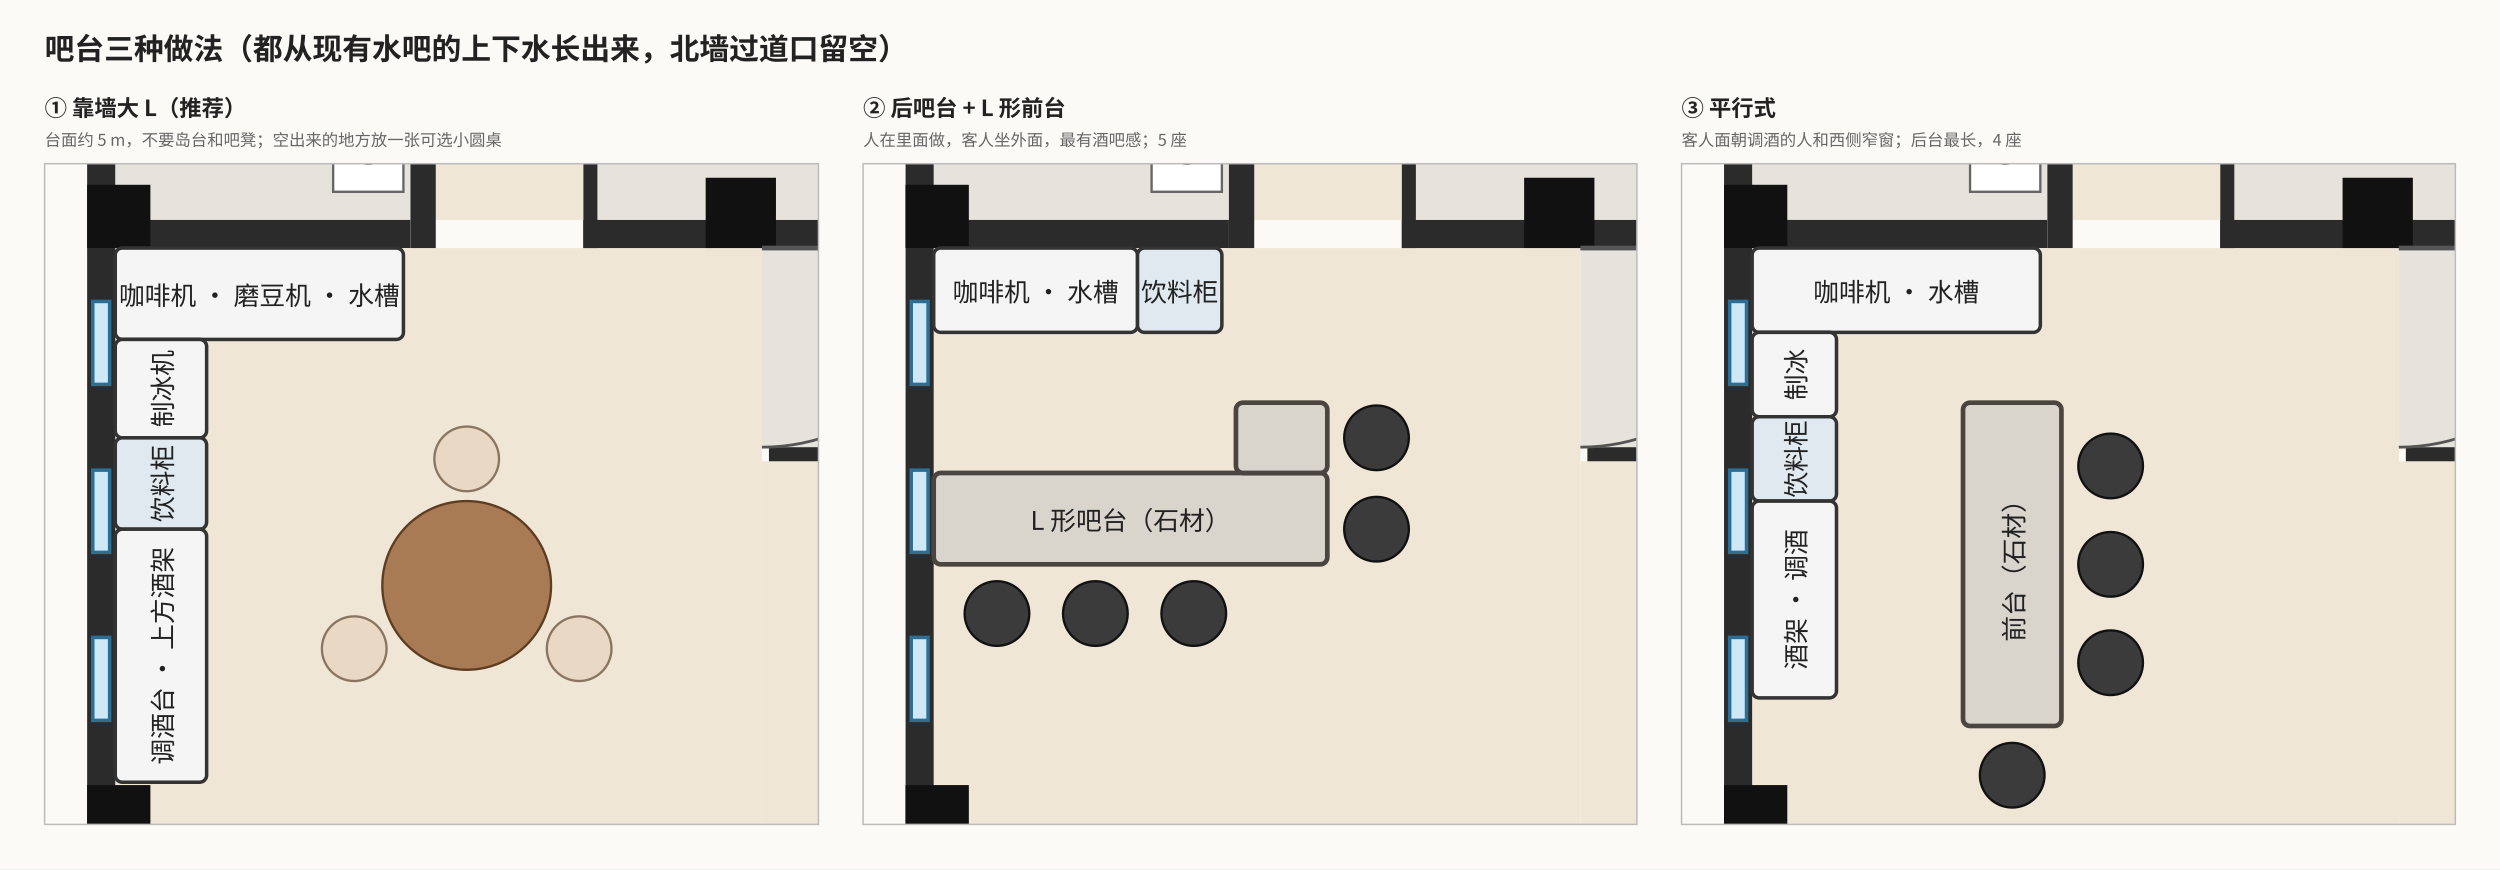
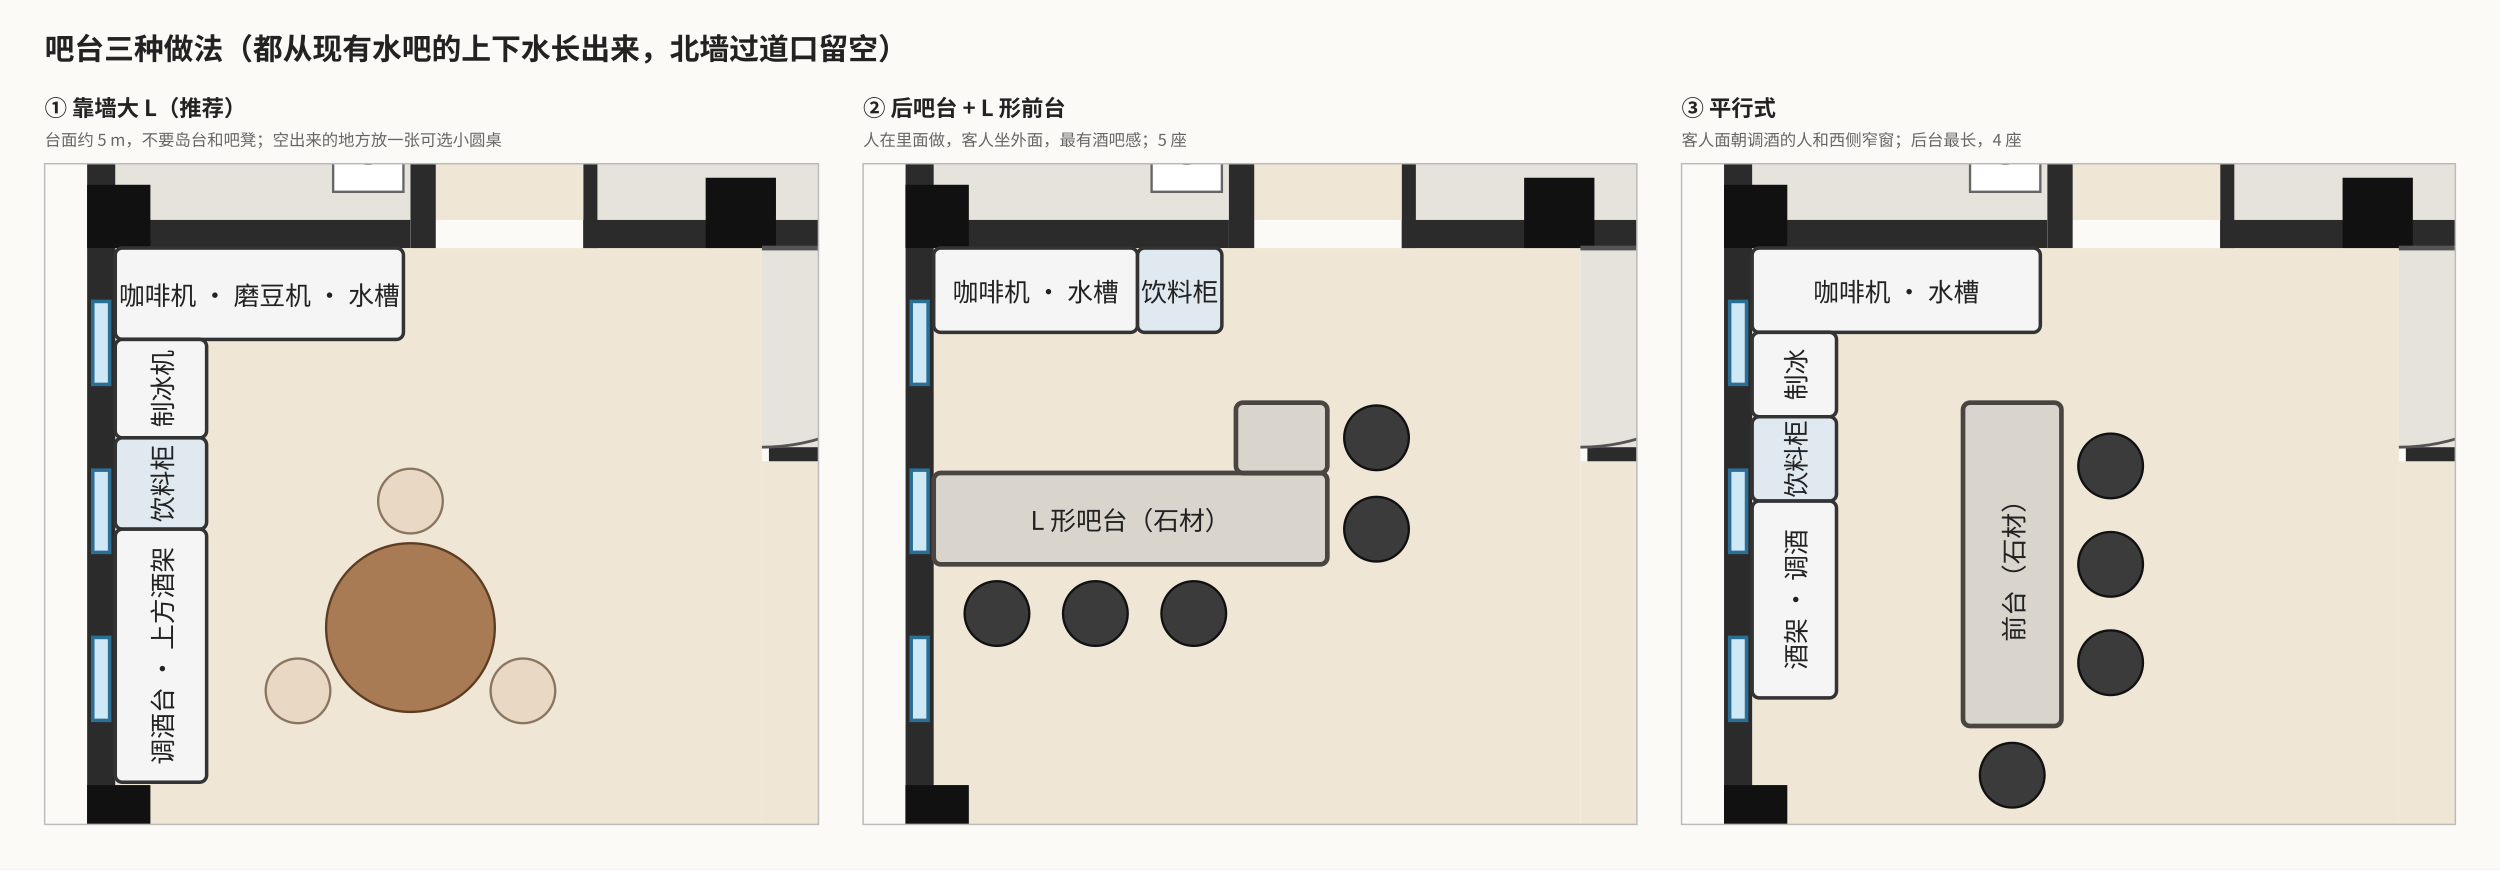
<svg xmlns="http://www.w3.org/2000/svg" viewBox="0 0 1680 584" width="1680" height="584">
  <style>
  .bg{fill:#fbfaf7}
  .floor{fill:#efe6d6}
  .annex{fill:#e6e3dc}
  .balcony{fill:#e3ece4;stroke:#7a8b7c;stroke-width:3}
  .platform{fill:#eeeeee;stroke:#9a9a9a;stroke-width:1;stroke-dasharray:4 3}
  .wall{fill:#2b2b2b}
  .column{fill:#111}
  .window{fill:#cfe8f6;stroke:#2b6f96;stroke-width:1.5}
  .glass{fill:#a9d6ef;stroke:#2b6f96;stroke-width:1}
  .door{fill:none;stroke:#555;stroke-width:1.2}
  .door-leaf{stroke:#555;stroke-width:2}
  .tread{stroke:#888;stroke-width:1}
  .lift{fill:none;stroke:#666;stroke-width:1}
  .fixture{fill:#fff;stroke:#666;stroke-width:1}
  .wood{fill:#a87b55;stroke:#5d3d22;stroke-width:1}
  .desk{fill:#7a5236;stroke:#3e2614;stroke-width:1.5}
  .soft{fill:#e9d8c4;stroke:#8a7660;stroke-width:1}
  .sofa{fill:#c9b79c;stroke:#7d6a50;stroke-width:1.5}
  .dark{fill:#3b3b3b;stroke:#111;stroke-width:1}
  .leather{fill:#6b4429;stroke:#3b2414;stroke-width:1}
  .box{fill:#eadcc3;stroke:#8a7660;stroke-width:1}
  .lamp{fill:#fff3c4;stroke:#b89a2e;stroke-width:1}
  .plant{fill:#9cc59a;stroke:#4f7d4c;stroke-width:1}
  .bar{fill:#f5f5f5;stroke:#333;stroke-width:1.5}
  .fridge{fill:#dfe9ef;stroke:#333;stroke-width:1.5}
  .counter{fill:#d9d4cc;stroke:#4a4540;stroke-width:2}
  .stool{fill:#3b3b3b;stroke:#111;stroke-width:1}
  .wall-new{fill:#4a4a4a;stroke:#222;stroke-width:1}
+   .z-foyer{fill:#b9b2a6;fill-opacity:.45;stroke:#8a8277;stroke-width:1;stroke-dasharray:3 2}
+   .sight{stroke:#c0392b;stroke-width:1.5;stroke-dasharray:5 4}
+   .mirror{fill:#e8f4fa;stroke:#59606a;stroke-width:1}
  .cabinet{fill:#fff;stroke:#555;stroke-width:1}
  .ghost{fill:none;stroke:#8a8a8a;stroke-width:1;stroke-dasharray:3 3}
  .speaker{fill:#8a5a34;stroke:#2b1a0e;stroke-width:1.5}
  .tv{fill:#111;stroke:#000}
  .z-bar{fill:#c8a165;fill-opacity:.12;stroke:#c8a165;stroke-width:1;stroke-dasharray:4 3}
  .z-rug{fill:#8d96a0;fill-opacity:.18;stroke:#8d96a0;stroke-width:1;stroke-dasharray:4 3}
  .z-work{fill:#7a5236;fill-opacity:.07;stroke:#7a5236;stroke-width:1;stroke-dasharray:4 3}
  .sound{fill:none;stroke:#c0392b;stroke-width:1;stroke-dasharray:3 3}
  .pencil-add{fill:#e67e22;stroke:#e67e22}
  .pencil-add-line{fill:none;stroke:#e67e22;stroke-width:2.5}
  .pencil-del{fill:none;stroke:#d62d20;stroke-width:2;stroke-dasharray:5 3}
  .pencil-x{stroke:#d62d20;stroke-width:2}
  text{font-family:"PingFang SC","Noto Sans CJK SC","WenQuanYi Zen Hei","Microsoft YaHei",sans-serif;fill:#222}
  .lbl{font-size:11px;text-anchor:middle;dominant-baseline:central}
  .lbl-inv{fill:#fff}
  .room{font-size:13px;font-weight:700;fill:#555;text-anchor:middle;dominant-baseline:central;letter-spacing:1px}
  .zone-lbl{font-size:12px;font-weight:600;text-anchor:middle;dominant-baseline:central;fill:#5a4a35}
  .pencil-lbl{font-size:11px;font-weight:600;fill:#c0392b;text-anchor:middle;dominant-baseline:central}
  .title{font-size:20px;font-weight:700}
  .panel-title{font-size:15px;font-weight:700}
  .note-c{font-size:11px;fill:#888;text-anchor:middle;dominant-baseline:central}
  .note{font-size:11px;fill:#666}
  .dim{stroke:#777;stroke-width:1;fill:none}
  .dim-txt{font-size:10px;fill:#555;text-anchor:middle;dominant-baseline:central}
</style>
  <rect class="bg" width="100%" height="100%" />
  <text class="title" x="30" y="40">吧台三种做法（都从现有水吧的上下水长出来，北墙过道口留空）</text>
  <text class="panel-title" x="30" y="78">① 靠墙大 L（推荐）</text>
  <text class="note" x="30" y="98">台面约 5 m，不要岛台和吧凳；空出来的地方放一张可选小圆桌</text>
  <svg x="30" y="110" width="520" height="444" viewBox="-18 192 330 282">
    <rect class="platform" x="0.0" y="798.0" width="291.0" height="60.0" rx="0" />
    <text class="lbl" x="144.0" y="828.0">空调平台</text>
    <polygon class="balcony" points="291.0,858.0 291.0,654.0 618.0,654.0 618.0,330.0 690.0,330.0 690.0,858.0" />
    <text class="room" x="516.0" y="798.0">L 形阳台（朝南）≈ 29 ㎡</text>
    <rect class="floor" x="12.0" y="228.0" width="276.0" height="552.0" rx="0" />
    <rect class="floor" x="288.0" y="319.0" width="318.0" height="323.0" rx="0" />
    <rect class="floor" x="138.0" y="78.0" width="73.8" height="138.0" rx="0" />
    <rect class="annex" x="12.0" y="12.0" width="126.0" height="204.0" rx="0" />
    <rect class="annex" x="217.8" y="12.0" width="151.2" height="204.0" rx="0" />
    <rect class="annex" x="138.0" y="12.0" width="79.8" height="60.0" rx="0" />
    <rect class="annex" x="288.0" y="228.0" width="87.0" height="85.0" rx="0" />
    <rect class="annex" x="375.0" y="216.0" width="231.0" height="97.0" rx="0" />
    <rect class="annex" x="519.0" y="12.0" width="87.0" height="204.0" rx="0" />
    <rect class="annex" x="379.8" y="12.0" width="139.2" height="78.0" rx="0" />
    <rect class="annex" x="375.0" y="96.0" width="138.0" height="114.0" rx="0" />
    <line class="tread" x1="379.8" y1="90.0" x2="379.8" y2="12.0" />
    <line class="tread" x1="396.6" y1="90.0" x2="396.6" y2="12.0" />
    <line class="tread" x1="413.4" y1="90.0" x2="413.4" y2="12.0" />
    <line class="tread" x1="430.2" y1="90.0" x2="430.2" y2="12.0" />
    <line class="tread" x1="447.0" y1="90.0" x2="447.0" y2="12.0" />
    <line class="tread" x1="463.8" y1="90.0" x2="463.8" y2="12.0" />
    <line class="tread" x1="480.6" y1="90.0" x2="480.6" y2="12.0" />
    <line class="tread" x1="497.4" y1="90.0" x2="497.4" y2="12.0" />
    <line class="tread" x1="514.2" y1="90.0" x2="514.2" y2="12.0" />
    <line class="tread" x1="523.8" y1="204.0" x2="597.0" y2="204.0" />
    <line class="tread" x1="523.8" y1="187.2" x2="597.0" y2="187.2" />
    <line class="tread" x1="523.8" y1="170.4" x2="597.0" y2="170.4" />
    <line class="tread" x1="523.8" y1="153.6" x2="597.0" y2="153.6" />
    <line class="tread" x1="523.8" y1="136.8" x2="597.0" y2="136.8" />
    <line class="tread" x1="523.8" y1="120.0" x2="597.0" y2="120.0" />
    <line class="tread" x1="523.8" y1="103.2" x2="597.0" y2="103.2" />
    <text class="lbl" x="560.4" y="151.2">楼梯 ↓</text>
    <rect class="lift" x="393.0" y="111.0" width="102.0" height="84.0" rx="0" />
    <line class="lift" x1="393.0" y1="111.0" x2="495.0" y2="195.0" />
    <line class="lift" x1="393.0" y1="195.0" x2="495.0" y2="111.0" />
    <text class="room" x="444.0" y="153.0">电梯</text>
    <circle class="fixture" cx="54.0" cy="177.0" r="8.4" />
    <rect class="fixture" x="105.0" y="144.0" width="30.0" height="60.0" rx="0" />
    <ellipse class="fixture" cx="120.0" cy="174.0" rx="10.2" ry="18.0" />
    <rect class="fixture" x="16.8" y="81.0" width="46.2" height="48.0" rx="10" />
    <ellipse class="fixture" cx="54.0" cy="42.0" rx="21.6" ry="15.6" />
    <rect class="wall" x="0.0" y="0.0" width="12.0" height="798.0" rx="0" />
    <rect class="wall" x="0.0" y="780.0" width="291.0" height="18.0" rx="0" />
    <rect class="wall" x="279.0" y="642.0" width="12.0" height="156.0" rx="0" />
    <rect class="wall" x="279.0" y="642.0" width="339.0" height="12.0" rx="0" />
    <rect class="wall" x="606.0" y="0.0" width="12.0" height="654.0" rx="0" />
    <rect class="wall" x="0.0" y="0.0" width="618.0" height="12.0" rx="0" />
    <rect class="wall" x="12.0" y="216.0" width="126.0" height="12.0" rx="0" />
    <rect class="wall" x="138.0" y="129.0" width="10.8" height="99.0" rx="0" />
    <rect class="wall" x="138.0" y="72.0" width="10.8" height="15.0" rx="0" />
    <rect class="wall" x="129.0" y="12.0" width="9.0" height="60.0" rx="0" />
    <rect class="wall" x="12.0" y="135.0" width="126.0" height="3.0" rx="0" />
    <rect class="wall" x="12.0" y="72.0" width="75.0" height="6.0" rx="0" />
    <rect class="wall" x="123.0" y="72.0" width="15.0" height="6.0" rx="0" />
    <rect class="wall" x="138.0" y="72.0" width="7.2" height="6.0" rx="0" />
    <rect class="wall" x="187.2" y="72.0" width="30.6" height="6.0" rx="0" />
    <rect class="wall" x="211.8" y="72.0" width="6.0" height="156.0" rx="0" />
    <rect class="wall" x="211.8" y="216.0" width="163.2" height="12.0" rx="0" />
    <rect class="wall" x="369.0" y="12.0" width="6.0" height="216.0" rx="0" />
    <rect class="wall" x="375.0" y="210.0" width="33.0" height="6.0" rx="0" />
    <rect class="wall" x="462.0" y="210.0" width="57.0" height="6.0" rx="0" />
    <rect class="wall" x="513.0" y="90.0" width="6.0" height="126.0" rx="0" />
    <rect class="wall" x="375.0" y="90.0" width="144.0" height="6.0" rx="0" />
    <rect class="wall" x="291.0" y="313.0" width="315.0" height="6.0" rx="0" />
    <rect class="column" x="0.0" y="738.0" width="27.0" height="27.0" rx="0" />
    <rect class="column" x="0.0" y="457.2" width="27.0" height="30.6" rx="0" />
    <rect class="column" x="0.0" y="201.0" width="27.0" height="27.0" rx="0" />
    <rect class="column" x="273.0" y="738.0" width="27.0" height="27.0" rx="0" />
    <rect class="column" x="594.0" y="630.0" width="24.0" height="27.0" rx="0" />
    <rect class="column" x="594.0" y="457.2" width="24.0" height="30.6" rx="0" />
    <rect class="column" x="594.0" y="201.0" width="24.0" height="24.0" rx="0" />
    <rect class="column" x="264.0" y="198.0" width="30.0" height="30.0" rx="0" />
    <rect class="window" x="2.4" y="594.0" width="7.2" height="36.0" rx="0" />
    <rect class="window" x="2.4" y="524.4" width="7.2" height="34.2" rx="0" />
    <rect class="window" x="2.4" y="394.2" width="7.2" height="35.4" rx="0" />
    <rect class="window" x="2.4" y="322.8" width="7.2" height="35.1" rx="0" />
    <rect class="window" x="2.4" y="250.8" width="7.2" height="35.4" rx="0" />
    <rect class="window" x="67.8" y="784.8" width="33.6" height="8.4" rx="0" />
    <rect class="window" x="140.4" y="784.8" width="34.2" height="8.4" rx="0" />
    <rect class="window" x="209.4" y="784.8" width="34.2" height="8.4" rx="0" />
    <rect class="window" x="608.4" y="544.2" width="7.2" height="35.4" rx="0" />
    <rect class="window" x="608.4" y="496.5" width="7.2" height="35.7" rx="0" />
    <rect class="window" x="608.4" y="390.6" width="7.2" height="35.4" rx="0" />
    <rect class="window" x="608.4" y="342.9" width="7.2" height="35.7" rx="0" />
    <rect class="glass" x="297.0" y="644.4" width="114.0" height="7.2" rx="0" />
    <text class="note-c" x="354.0" y="666.6">落地玻璃</text>
    <rect class="glass" x="498.0" y="644.4" width="96.0" height="7.2" rx="0" />
    <text class="note-c" x="546.0" y="666.6">落地玻璃</text>
    <rect class="floor" x="411.0" y="642.0" width="87.0" height="12.0" rx="0" />
    <line class="door-leaf" x1="411.0" y1="642.0" x2="411.0" y2="598.5" />
    <path class="door" d="M 411.0 598.5 A 43.5 43.5 0 0 1 454.5 642.0" />
    <line class="door-leaf" x1="498.0" y1="642.0" x2="498.0" y2="598.5" />
    <path class="door" d="M 498.0 598.5 A 43.5 43.5 0 0 0 454.5 642.0" />
    <line class="door-leaf" x1="148.8" y1="87.0" x2="190.8" y2="87.0" />
    <path class="door" d="M 190.8 87.0 A 42.0 42.0 0 0 1 148.8 129.0" />
    <line class="door-leaf" x1="87.0" y1="72.0" x2="87.0" y2="36.0" />
    <path class="door" d="M 87.0 36.0 A 36.0 36.0 0 0 1 123.0 72.0" />
    <line class="door-leaf" x1="145.2" y1="72.0" x2="145.2" y2="30.0" />
    <path class="door" d="M 145.2 30.0 A 42.0 42.0 0 0 1 187.2 72.0" />
    <line class="door-leaf" x1="288.0" y1="228.0" x2="373.0" y2="228.0" />
    <path class="door" d="M 373.0 228.0 A 85.0 85.0 0 0 1 288.0 313.0" />
    <rect class="cabinet" x="367.8" y="291.3" width="141.6" height="21.7" rx="0" />
    <line class="lift" x1="367.8" y1="291.3" x2="509.4" y2="313.0" />
    <line class="lift" x1="367.8" y1="313.0" x2="509.4" y2="291.3" />
    <rect class="cabinet" x="12.0" y="678.6" width="25.8" height="57.0" rx="0" />
    <line class="lift" x1="12.0" y1="678.6" x2="37.8" y2="735.6" />
    <line class="lift" x1="12.0" y1="735.6" x2="37.8" y2="678.6" />
    <text class="room" x="108.0" y="99.0">卫生间</text>
    <text class="lbl" x="177.0" y="144.0">过道</text>
    <text class="room" x="294.0" y="114.0">储藏间</text>
    <text class="room" x="330.0" y="267.0">前室</text>
    <text class="lbl" x="438.0" y="302.2">玄关柜</text>
    <rect class="bar" x="12.0" y="228.0" width="123.0" height="39.0" rx="3" />
    <text class="lbl" x="73.5" y="247.5">咖啡机 · 磨豆机 · 水槽</text>
    <rect class="bar" x="12.0" y="267.0" width="39.0" height="42.0" rx="3" />
    <text class="lbl" x="31.5" y="288.0" transform="rotate(-90 31.5 288.0)">制冰机</text>
    <rect class="fridge" x="12.0" y="309.0" width="39.0" height="39.0" rx="3" />
    <text class="lbl" x="31.5" y="328.5" transform="rotate(-90 31.5 328.5)">饮料柜</text>
    <rect class="bar" x="12.0" y="348.0" width="39.0" height="108.0" rx="3" />
    <text class="lbl" x="31.5" y="402.0" transform="rotate(-90 31.5 402.0)">调酒台 · 上方酒架</text>
-     <circle class="wood" cx="162.0" cy="372.0" r="36.0" />
-     <circle class="soft" cx="162.0" cy="318.0" r="13.8" />
-     <circle class="soft" cx="114.0" cy="399.0" r="13.8" />
-     <circle class="soft" cx="210.0" cy="399.0" r="13.8" />
+     <circle class="wood" cx="138.0" cy="390.0" r="36.0" />
+     <circle class="soft" cx="138.0" cy="336.0" r="13.8" />
+     <circle class="soft" cx="90.0" cy="417.0" r="13.8" />
+     <circle class="soft" cx="186.0" cy="417.0" r="13.8" />
  </svg>
  <rect x="30" y="110" width="520" height="444" fill="none" stroke="#bbb" />
  <text class="panel-title" x="580" y="78">② 后吧台 + L 形前台</text>
  <text class="note" x="580" y="98">人在里面做，客人坐外面，最有酒吧感；5 座</text>
  <svg x="580" y="110" width="520" height="444" viewBox="-18 192 330 282">
    <rect class="platform" x="0.0" y="798.0" width="291.0" height="60.0" rx="0" />
    <text class="lbl" x="144.0" y="828.0">空调平台</text>
    <polygon class="balcony" points="291.0,858.0 291.0,654.0 618.0,654.0 618.0,330.0 690.0,330.0 690.0,858.0" />
    <text class="room" x="516.0" y="798.0">L 形阳台（朝南）≈ 29 ㎡</text>
    <rect class="floor" x="12.0" y="228.0" width="276.0" height="552.0" rx="0" />
    <rect class="floor" x="288.0" y="319.0" width="318.0" height="323.0" rx="0" />
    <rect class="floor" x="138.0" y="78.0" width="73.8" height="138.0" rx="0" />
    <rect class="annex" x="12.0" y="12.0" width="126.0" height="204.0" rx="0" />
    <rect class="annex" x="217.8" y="12.0" width="151.2" height="204.0" rx="0" />
    <rect class="annex" x="138.0" y="12.0" width="79.8" height="60.0" rx="0" />
    <rect class="annex" x="288.0" y="228.0" width="87.0" height="85.0" rx="0" />
    <rect class="annex" x="375.0" y="216.0" width="231.0" height="97.0" rx="0" />
    <rect class="annex" x="519.0" y="12.0" width="87.0" height="204.0" rx="0" />
    <rect class="annex" x="379.8" y="12.0" width="139.2" height="78.0" rx="0" />
    <rect class="annex" x="375.0" y="96.0" width="138.0" height="114.0" rx="0" />
    <line class="tread" x1="379.8" y1="90.0" x2="379.8" y2="12.0" />
    <line class="tread" x1="396.6" y1="90.0" x2="396.6" y2="12.0" />
    <line class="tread" x1="413.4" y1="90.0" x2="413.4" y2="12.0" />
    <line class="tread" x1="430.2" y1="90.0" x2="430.2" y2="12.0" />
    <line class="tread" x1="447.0" y1="90.0" x2="447.0" y2="12.0" />
    <line class="tread" x1="463.8" y1="90.0" x2="463.8" y2="12.0" />
    <line class="tread" x1="480.6" y1="90.0" x2="480.6" y2="12.0" />
    <line class="tread" x1="497.4" y1="90.0" x2="497.4" y2="12.0" />
    <line class="tread" x1="514.2" y1="90.0" x2="514.2" y2="12.0" />
    <line class="tread" x1="523.8" y1="204.0" x2="597.0" y2="204.0" />
    <line class="tread" x1="523.8" y1="187.2" x2="597.0" y2="187.2" />
    <line class="tread" x1="523.8" y1="170.4" x2="597.0" y2="170.4" />
    <line class="tread" x1="523.8" y1="153.6" x2="597.0" y2="153.6" />
    <line class="tread" x1="523.8" y1="136.8" x2="597.0" y2="136.8" />
    <line class="tread" x1="523.8" y1="120.0" x2="597.0" y2="120.0" />
    <line class="tread" x1="523.8" y1="103.2" x2="597.0" y2="103.2" />
    <text class="lbl" x="560.4" y="151.2">楼梯 ↓</text>
    <rect class="lift" x="393.0" y="111.0" width="102.0" height="84.0" rx="0" />
    <line class="lift" x1="393.0" y1="111.0" x2="495.0" y2="195.0" />
    <line class="lift" x1="393.0" y1="195.0" x2="495.0" y2="111.0" />
    <text class="room" x="444.0" y="153.0">电梯</text>
    <circle class="fixture" cx="54.0" cy="177.0" r="8.4" />
    <rect class="fixture" x="105.0" y="144.0" width="30.0" height="60.0" rx="0" />
    <ellipse class="fixture" cx="120.0" cy="174.0" rx="10.2" ry="18.0" />
    <rect class="fixture" x="16.8" y="81.0" width="46.2" height="48.0" rx="10" />
    <ellipse class="fixture" cx="54.0" cy="42.0" rx="21.6" ry="15.6" />
    <rect class="wall" x="0.0" y="0.0" width="12.0" height="798.0" rx="0" />
    <rect class="wall" x="0.0" y="780.0" width="291.0" height="18.0" rx="0" />
    <rect class="wall" x="279.0" y="642.0" width="12.0" height="156.0" rx="0" />
    <rect class="wall" x="279.0" y="642.0" width="339.0" height="12.0" rx="0" />
    <rect class="wall" x="606.0" y="0.0" width="12.0" height="654.0" rx="0" />
    <rect class="wall" x="0.0" y="0.0" width="618.0" height="12.0" rx="0" />
    <rect class="wall" x="12.0" y="216.0" width="126.0" height="12.0" rx="0" />
    <rect class="wall" x="138.0" y="129.0" width="10.8" height="99.0" rx="0" />
    <rect class="wall" x="138.0" y="72.0" width="10.8" height="15.0" rx="0" />
    <rect class="wall" x="129.0" y="12.0" width="9.0" height="60.0" rx="0" />
    <rect class="wall" x="12.0" y="135.0" width="126.0" height="3.0" rx="0" />
    <rect class="wall" x="12.0" y="72.0" width="75.0" height="6.0" rx="0" />
    <rect class="wall" x="123.0" y="72.0" width="15.0" height="6.0" rx="0" />
    <rect class="wall" x="138.0" y="72.0" width="7.2" height="6.0" rx="0" />
    <rect class="wall" x="187.2" y="72.0" width="30.6" height="6.0" rx="0" />
    <rect class="wall" x="211.8" y="72.0" width="6.0" height="156.0" rx="0" />
    <rect class="wall" x="211.8" y="216.0" width="163.2" height="12.0" rx="0" />
    <rect class="wall" x="369.0" y="12.0" width="6.0" height="216.0" rx="0" />
    <rect class="wall" x="375.0" y="210.0" width="33.0" height="6.0" rx="0" />
    <rect class="wall" x="462.0" y="210.0" width="57.0" height="6.0" rx="0" />
    <rect class="wall" x="513.0" y="90.0" width="6.0" height="126.0" rx="0" />
    <rect class="wall" x="375.0" y="90.0" width="144.0" height="6.0" rx="0" />
    <rect class="wall" x="291.0" y="313.0" width="315.0" height="6.0" rx="0" />
    <rect class="column" x="0.0" y="738.0" width="27.0" height="27.0" rx="0" />
    <rect class="column" x="0.0" y="457.2" width="27.0" height="30.6" rx="0" />
    <rect class="column" x="0.0" y="201.0" width="27.0" height="27.0" rx="0" />
    <rect class="column" x="273.0" y="738.0" width="27.0" height="27.0" rx="0" />
    <rect class="column" x="594.0" y="630.0" width="24.0" height="27.0" rx="0" />
    <rect class="column" x="594.0" y="457.2" width="24.0" height="30.6" rx="0" />
    <rect class="column" x="594.0" y="201.0" width="24.0" height="24.0" rx="0" />
    <rect class="column" x="264.0" y="198.0" width="30.0" height="30.0" rx="0" />
    <rect class="window" x="2.4" y="594.0" width="7.2" height="36.0" rx="0" />
    <rect class="window" x="2.4" y="524.4" width="7.2" height="34.2" rx="0" />
    <rect class="window" x="2.4" y="394.2" width="7.2" height="35.4" rx="0" />
    <rect class="window" x="2.4" y="322.8" width="7.2" height="35.1" rx="0" />
    <rect class="window" x="2.4" y="250.8" width="7.2" height="35.4" rx="0" />
    <rect class="window" x="67.8" y="784.8" width="33.6" height="8.4" rx="0" />
    <rect class="window" x="140.4" y="784.8" width="34.2" height="8.4" rx="0" />
    <rect class="window" x="209.4" y="784.8" width="34.2" height="8.4" rx="0" />
    <rect class="window" x="608.4" y="544.2" width="7.2" height="35.4" rx="0" />
    <rect class="window" x="608.4" y="496.5" width="7.2" height="35.7" rx="0" />
    <rect class="window" x="608.4" y="390.6" width="7.2" height="35.4" rx="0" />
    <rect class="window" x="608.4" y="342.9" width="7.2" height="35.7" rx="0" />
    <rect class="glass" x="297.0" y="644.4" width="114.0" height="7.2" rx="0" />
    <text class="note-c" x="354.0" y="666.6">落地玻璃</text>
    <rect class="glass" x="498.0" y="644.4" width="96.0" height="7.2" rx="0" />
    <text class="note-c" x="546.0" y="666.6">落地玻璃</text>
    <rect class="floor" x="411.0" y="642.0" width="87.0" height="12.0" rx="0" />
    <line class="door-leaf" x1="411.0" y1="642.0" x2="411.0" y2="598.5" />
    <path class="door" d="M 411.0 598.5 A 43.5 43.5 0 0 1 454.5 642.0" />
    <line class="door-leaf" x1="498.0" y1="642.0" x2="498.0" y2="598.5" />
    <path class="door" d="M 498.0 598.5 A 43.5 43.5 0 0 0 454.5 642.0" />
    <line class="door-leaf" x1="148.8" y1="87.0" x2="190.8" y2="87.0" />
    <path class="door" d="M 190.8 87.0 A 42.0 42.0 0 0 1 148.8 129.0" />
    <line class="door-leaf" x1="87.0" y1="72.0" x2="87.0" y2="36.0" />
    <path class="door" d="M 87.0 36.0 A 36.0 36.0 0 0 1 123.0 72.0" />
    <line class="door-leaf" x1="145.2" y1="72.0" x2="145.2" y2="30.0" />
    <path class="door" d="M 145.2 30.0 A 42.0 42.0 0 0 1 187.2 72.0" />
    <line class="door-leaf" x1="288.0" y1="228.0" x2="373.0" y2="228.0" />
    <path class="door" d="M 373.0 228.0 A 85.0 85.0 0 0 1 288.0 313.0" />
    <rect class="cabinet" x="367.8" y="291.3" width="141.6" height="21.7" rx="0" />
    <line class="lift" x1="367.8" y1="291.3" x2="509.4" y2="313.0" />
    <line class="lift" x1="367.8" y1="313.0" x2="509.4" y2="291.3" />
    <rect class="cabinet" x="12.0" y="678.6" width="25.8" height="57.0" rx="0" />
    <line class="lift" x1="12.0" y1="678.6" x2="37.8" y2="735.6" />
    <line class="lift" x1="12.0" y1="735.6" x2="37.8" y2="678.6" />
    <text class="room" x="108.0" y="99.0">卫生间</text>
    <text class="lbl" x="177.0" y="144.0">过道</text>
    <text class="room" x="294.0" y="114.0">储藏间</text>
    <text class="room" x="330.0" y="267.0">前室</text>
    <text class="lbl" x="438.0" y="302.2">玄关柜</text>
    <rect class="bar" x="12.0" y="228.0" width="87.0" height="36.0" rx="3" />
    <text class="lbl" x="55.5" y="246.0">咖啡机 · 水槽</text>
    <rect class="fridge" x="99.0" y="228.0" width="36.0" height="36.0" rx="3" />
    <text class="lbl" x="117.0" y="246.0">饮料柜</text>
    <rect class="counter" x="12.0" y="324.0" width="168.0" height="39.0" rx="3" />
    <text class="lbl" x="96.0" y="343.5">L 形吧台（石材）</text>
    <rect class="counter" x="141.0" y="294.0" width="39.0" height="30.0" rx="3" />
    <circle class="stool" cx="39.0" cy="384.0" r="13.8" />
    <circle class="stool" cx="81.0" cy="384.0" r="13.8" />
    <circle class="stool" cx="123.0" cy="384.0" r="13.8" />
    <circle class="stool" cx="201.0" cy="309.0" r="13.8" />
    <circle class="stool" cx="201.0" cy="348.0" r="13.8" />
  </svg>
  <rect x="580" y="110" width="520" height="444" fill="none" stroke="#bbb" />
  <text class="panel-title" x="1130" y="78">③ 平行式</text>
  <text class="note" x="1130" y="98">客人面朝调酒的人和西侧窄窗；后台最长，4 座</text>
  <svg x="1130" y="110" width="520" height="444" viewBox="-18 192 330 282">
    <rect class="platform" x="0.0" y="798.0" width="291.0" height="60.0" rx="0" />
    <text class="lbl" x="144.0" y="828.0">空调平台</text>
    <polygon class="balcony" points="291.0,858.0 291.0,654.0 618.0,654.0 618.0,330.0 690.0,330.0 690.0,858.0" />
    <text class="room" x="516.0" y="798.0">L 形阳台（朝南）≈ 29 ㎡</text>
    <rect class="floor" x="12.0" y="228.0" width="276.0" height="552.0" rx="0" />
    <rect class="floor" x="288.0" y="319.0" width="318.0" height="323.0" rx="0" />
    <rect class="floor" x="138.0" y="78.0" width="73.8" height="138.0" rx="0" />
    <rect class="annex" x="12.0" y="12.0" width="126.0" height="204.0" rx="0" />
    <rect class="annex" x="217.8" y="12.0" width="151.2" height="204.0" rx="0" />
    <rect class="annex" x="138.0" y="12.0" width="79.8" height="60.0" rx="0" />
    <rect class="annex" x="288.0" y="228.0" width="87.0" height="85.0" rx="0" />
    <rect class="annex" x="375.0" y="216.0" width="231.0" height="97.0" rx="0" />
    <rect class="annex" x="519.0" y="12.0" width="87.0" height="204.0" rx="0" />
    <rect class="annex" x="379.8" y="12.0" width="139.2" height="78.0" rx="0" />
    <rect class="annex" x="375.0" y="96.0" width="138.0" height="114.0" rx="0" />
    <line class="tread" x1="379.8" y1="90.0" x2="379.8" y2="12.0" />
    <line class="tread" x1="396.6" y1="90.0" x2="396.6" y2="12.0" />
    <line class="tread" x1="413.4" y1="90.0" x2="413.4" y2="12.0" />
    <line class="tread" x1="430.2" y1="90.0" x2="430.2" y2="12.0" />
    <line class="tread" x1="447.0" y1="90.0" x2="447.0" y2="12.0" />
    <line class="tread" x1="463.8" y1="90.0" x2="463.8" y2="12.0" />
    <line class="tread" x1="480.6" y1="90.0" x2="480.6" y2="12.0" />
    <line class="tread" x1="497.4" y1="90.0" x2="497.4" y2="12.0" />
    <line class="tread" x1="514.2" y1="90.0" x2="514.2" y2="12.0" />
    <line class="tread" x1="523.8" y1="204.0" x2="597.0" y2="204.0" />
    <line class="tread" x1="523.8" y1="187.2" x2="597.0" y2="187.2" />
    <line class="tread" x1="523.8" y1="170.4" x2="597.0" y2="170.4" />
    <line class="tread" x1="523.8" y1="153.6" x2="597.0" y2="153.6" />
    <line class="tread" x1="523.8" y1="136.8" x2="597.0" y2="136.8" />
    <line class="tread" x1="523.8" y1="120.0" x2="597.0" y2="120.0" />
    <line class="tread" x1="523.8" y1="103.2" x2="597.0" y2="103.2" />
    <text class="lbl" x="560.4" y="151.2">楼梯 ↓</text>
    <rect class="lift" x="393.0" y="111.0" width="102.0" height="84.0" rx="0" />
    <line class="lift" x1="393.0" y1="111.0" x2="495.0" y2="195.0" />
    <line class="lift" x1="393.0" y1="195.0" x2="495.0" y2="111.0" />
    <text class="room" x="444.0" y="153.0">电梯</text>
    <circle class="fixture" cx="54.0" cy="177.0" r="8.4" />
    <rect class="fixture" x="105.0" y="144.0" width="30.0" height="60.0" rx="0" />
    <ellipse class="fixture" cx="120.0" cy="174.0" rx="10.2" ry="18.0" />
    <rect class="fixture" x="16.8" y="81.0" width="46.2" height="48.0" rx="10" />
    <ellipse class="fixture" cx="54.0" cy="42.0" rx="21.6" ry="15.6" />
    <rect class="wall" x="0.0" y="0.0" width="12.0" height="798.0" rx="0" />
    <rect class="wall" x="0.0" y="780.0" width="291.0" height="18.0" rx="0" />
    <rect class="wall" x="279.0" y="642.0" width="12.0" height="156.0" rx="0" />
    <rect class="wall" x="279.0" y="642.0" width="339.0" height="12.0" rx="0" />
    <rect class="wall" x="606.0" y="0.0" width="12.0" height="654.0" rx="0" />
    <rect class="wall" x="0.0" y="0.0" width="618.0" height="12.0" rx="0" />
    <rect class="wall" x="12.0" y="216.0" width="126.0" height="12.0" rx="0" />
    <rect class="wall" x="138.0" y="129.0" width="10.8" height="99.0" rx="0" />
    <rect class="wall" x="138.0" y="72.0" width="10.8" height="15.0" rx="0" />
    <rect class="wall" x="129.0" y="12.0" width="9.0" height="60.0" rx="0" />
    <rect class="wall" x="12.0" y="135.0" width="126.0" height="3.0" rx="0" />
    <rect class="wall" x="12.0" y="72.0" width="75.0" height="6.0" rx="0" />
    <rect class="wall" x="123.0" y="72.0" width="15.0" height="6.0" rx="0" />
    <rect class="wall" x="138.0" y="72.0" width="7.2" height="6.0" rx="0" />
    <rect class="wall" x="187.2" y="72.0" width="30.6" height="6.0" rx="0" />
    <rect class="wall" x="211.8" y="72.0" width="6.0" height="156.0" rx="0" />
    <rect class="wall" x="211.8" y="216.0" width="163.2" height="12.0" rx="0" />
    <rect class="wall" x="369.0" y="12.0" width="6.0" height="216.0" rx="0" />
    <rect class="wall" x="375.0" y="210.0" width="33.0" height="6.0" rx="0" />
    <rect class="wall" x="462.0" y="210.0" width="57.0" height="6.0" rx="0" />
    <rect class="wall" x="513.0" y="90.0" width="6.0" height="126.0" rx="0" />
    <rect class="wall" x="375.0" y="90.0" width="144.0" height="6.0" rx="0" />
    <rect class="wall" x="291.0" y="313.0" width="315.0" height="6.0" rx="0" />
    <rect class="column" x="0.0" y="738.0" width="27.0" height="27.0" rx="0" />
    <rect class="column" x="0.0" y="457.2" width="27.0" height="30.6" rx="0" />
    <rect class="column" x="0.0" y="201.0" width="27.0" height="27.0" rx="0" />
    <rect class="column" x="273.0" y="738.0" width="27.0" height="27.0" rx="0" />
    <rect class="column" x="594.0" y="630.0" width="24.0" height="27.0" rx="0" />
    <rect class="column" x="594.0" y="457.2" width="24.0" height="30.6" rx="0" />
    <rect class="column" x="594.0" y="201.0" width="24.0" height="24.0" rx="0" />
    <rect class="column" x="264.0" y="198.0" width="30.0" height="30.0" rx="0" />
    <rect class="window" x="2.4" y="594.0" width="7.2" height="36.0" rx="0" />
    <rect class="window" x="2.4" y="524.4" width="7.2" height="34.2" rx="0" />
    <rect class="window" x="2.4" y="394.2" width="7.2" height="35.4" rx="0" />
    <rect class="window" x="2.4" y="322.8" width="7.2" height="35.1" rx="0" />
    <rect class="window" x="2.4" y="250.8" width="7.2" height="35.4" rx="0" />
    <rect class="window" x="67.8" y="784.8" width="33.6" height="8.4" rx="0" />
    <rect class="window" x="140.4" y="784.8" width="34.2" height="8.4" rx="0" />
    <rect class="window" x="209.4" y="784.8" width="34.2" height="8.4" rx="0" />
    <rect class="window" x="608.4" y="544.2" width="7.2" height="35.4" rx="0" />
    <rect class="window" x="608.4" y="496.5" width="7.2" height="35.7" rx="0" />
    <rect class="window" x="608.4" y="390.6" width="7.2" height="35.4" rx="0" />
    <rect class="window" x="608.4" y="342.9" width="7.2" height="35.7" rx="0" />
    <rect class="glass" x="297.0" y="644.4" width="114.0" height="7.2" rx="0" />
    <text class="note-c" x="354.0" y="666.6">落地玻璃</text>
    <rect class="glass" x="498.0" y="644.4" width="96.0" height="7.2" rx="0" />
    <text class="note-c" x="546.0" y="666.6">落地玻璃</text>
    <rect class="floor" x="411.0" y="642.0" width="87.0" height="12.0" rx="0" />
    <line class="door-leaf" x1="411.0" y1="642.0" x2="411.0" y2="598.5" />
    <path class="door" d="M 411.0 598.5 A 43.5 43.5 0 0 1 454.5 642.0" />
    <line class="door-leaf" x1="498.0" y1="642.0" x2="498.0" y2="598.5" />
    <path class="door" d="M 498.0 598.5 A 43.5 43.5 0 0 0 454.5 642.0" />
    <line class="door-leaf" x1="148.8" y1="87.0" x2="190.8" y2="87.0" />
    <path class="door" d="M 190.8 87.0 A 42.0 42.0 0 0 1 148.8 129.0" />
    <line class="door-leaf" x1="87.0" y1="72.0" x2="87.0" y2="36.0" />
    <path class="door" d="M 87.0 36.0 A 36.0 36.0 0 0 1 123.0 72.0" />
    <line class="door-leaf" x1="145.2" y1="72.0" x2="145.2" y2="30.0" />
    <path class="door" d="M 145.2 30.0 A 42.0 42.0 0 0 1 187.2 72.0" />
    <line class="door-leaf" x1="288.0" y1="228.0" x2="373.0" y2="228.0" />
    <path class="door" d="M 373.0 228.0 A 85.0 85.0 0 0 1 288.0 313.0" />
    <rect class="cabinet" x="367.8" y="291.3" width="141.6" height="21.7" rx="0" />
    <line class="lift" x1="367.8" y1="291.3" x2="509.4" y2="313.0" />
    <line class="lift" x1="367.8" y1="313.0" x2="509.4" y2="291.3" />
    <rect class="cabinet" x="12.0" y="678.6" width="25.8" height="57.0" rx="0" />
    <line class="lift" x1="12.0" y1="678.6" x2="37.8" y2="735.6" />
    <line class="lift" x1="12.0" y1="735.6" x2="37.8" y2="678.6" />
    <text class="room" x="108.0" y="99.0">卫生间</text>
    <text class="lbl" x="177.0" y="144.0">过道</text>
    <text class="room" x="294.0" y="114.0">储藏间</text>
    <text class="room" x="330.0" y="267.0">前室</text>
    <text class="lbl" x="438.0" y="302.2">玄关柜</text>
    <rect class="bar" x="12.0" y="228.0" width="123.0" height="36.0" rx="3" />
    <text class="lbl" x="73.5" y="246.0">咖啡机 · 水槽</text>
    <rect class="bar" x="12.0" y="264.0" width="36.0" height="36.0" rx="3" />
    <text class="lbl" x="30.0" y="282.0" transform="rotate(-90 30.0 282.0)">制冰</text>
    <rect class="fridge" x="12.0" y="300.0" width="36.0" height="36.0" rx="3" />
    <text class="lbl" x="30.0" y="318.0" transform="rotate(-90 30.0 318.0)">饮料柜</text>
    <rect class="bar" x="12.0" y="336.0" width="36.0" height="84.0" rx="3" />
    <text class="lbl" x="30.0" y="378.0" transform="rotate(-90 30.0 378.0)">酒架 · 调酒</text>
    <rect class="counter" x="102.0" y="294.0" width="42.0" height="138.0" rx="3" />
    <text class="lbl" x="123.0" y="363.0" transform="rotate(-90 123.0 363.0)">前台（石材）</text>
    <circle class="stool" cx="165.0" cy="321.0" r="13.8" />
    <circle class="stool" cx="165.0" cy="363.0" r="13.8" />
    <circle class="stool" cx="165.0" cy="405.0" r="13.8" />
    <circle class="stool" cx="123.0" cy="453.0" r="13.8" />
  </svg>
  <rect x="1130" y="110" width="520" height="444" fill="none" stroke="#bbb" />
</svg>
